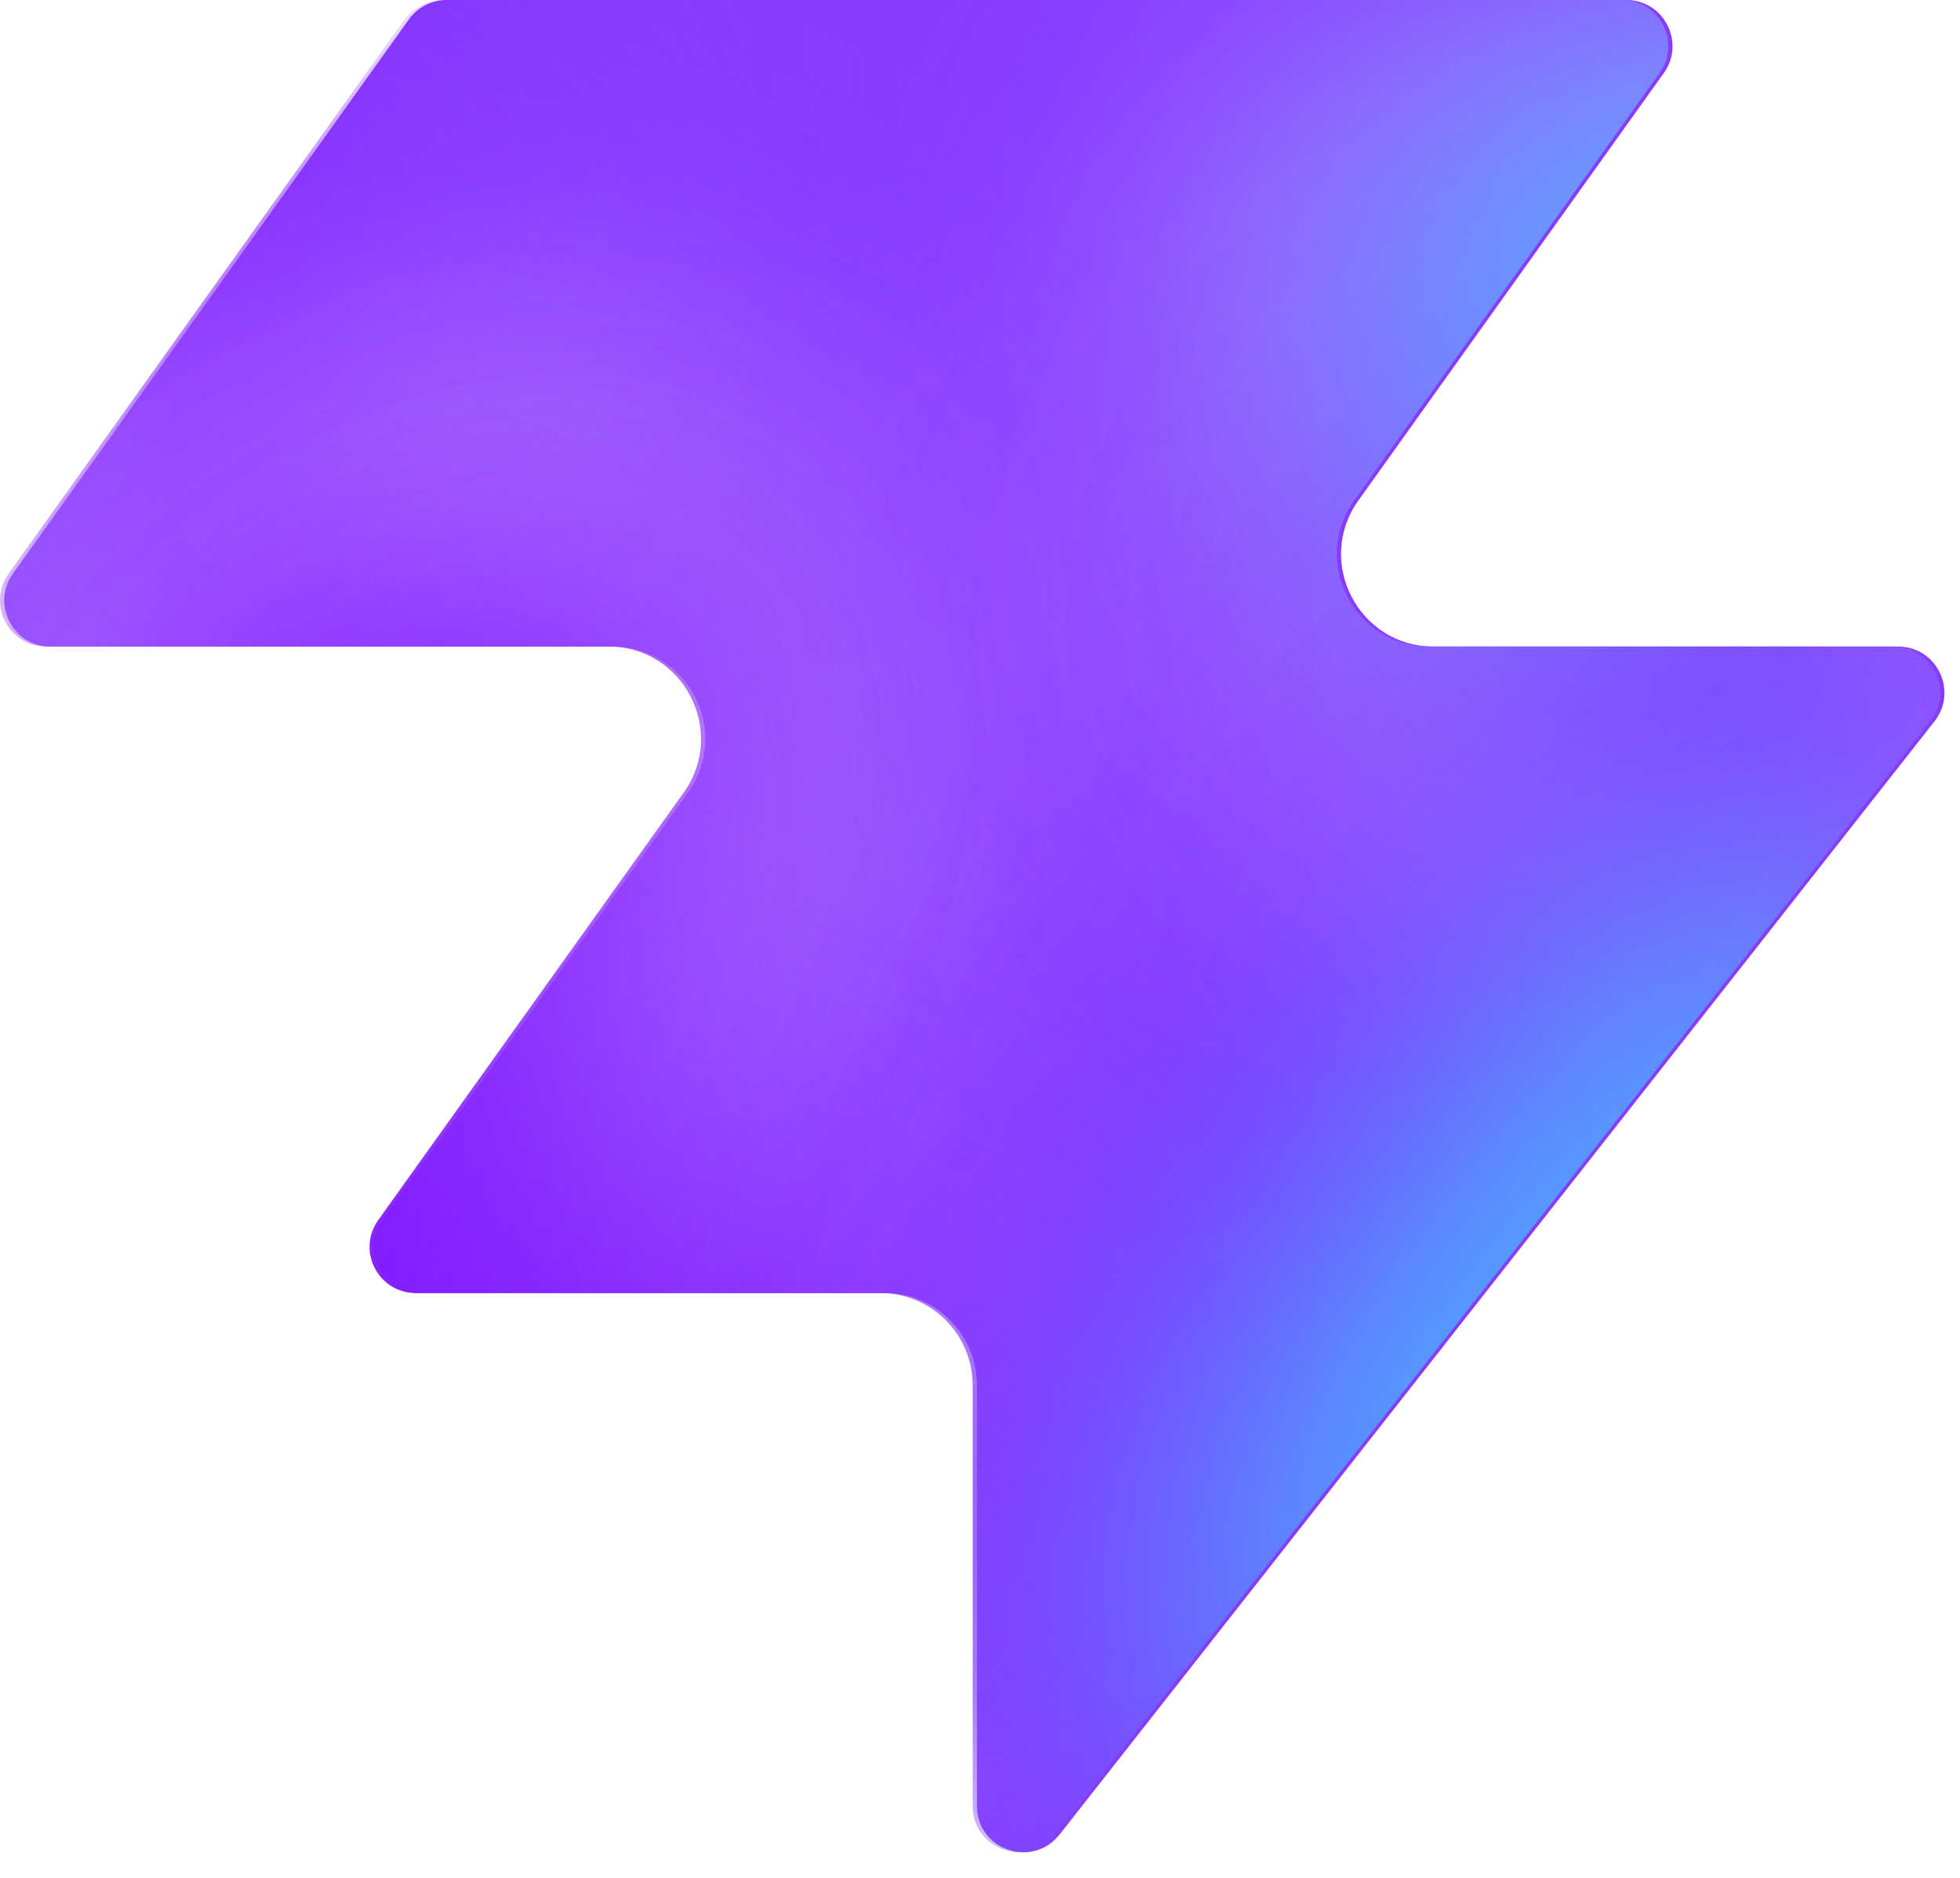
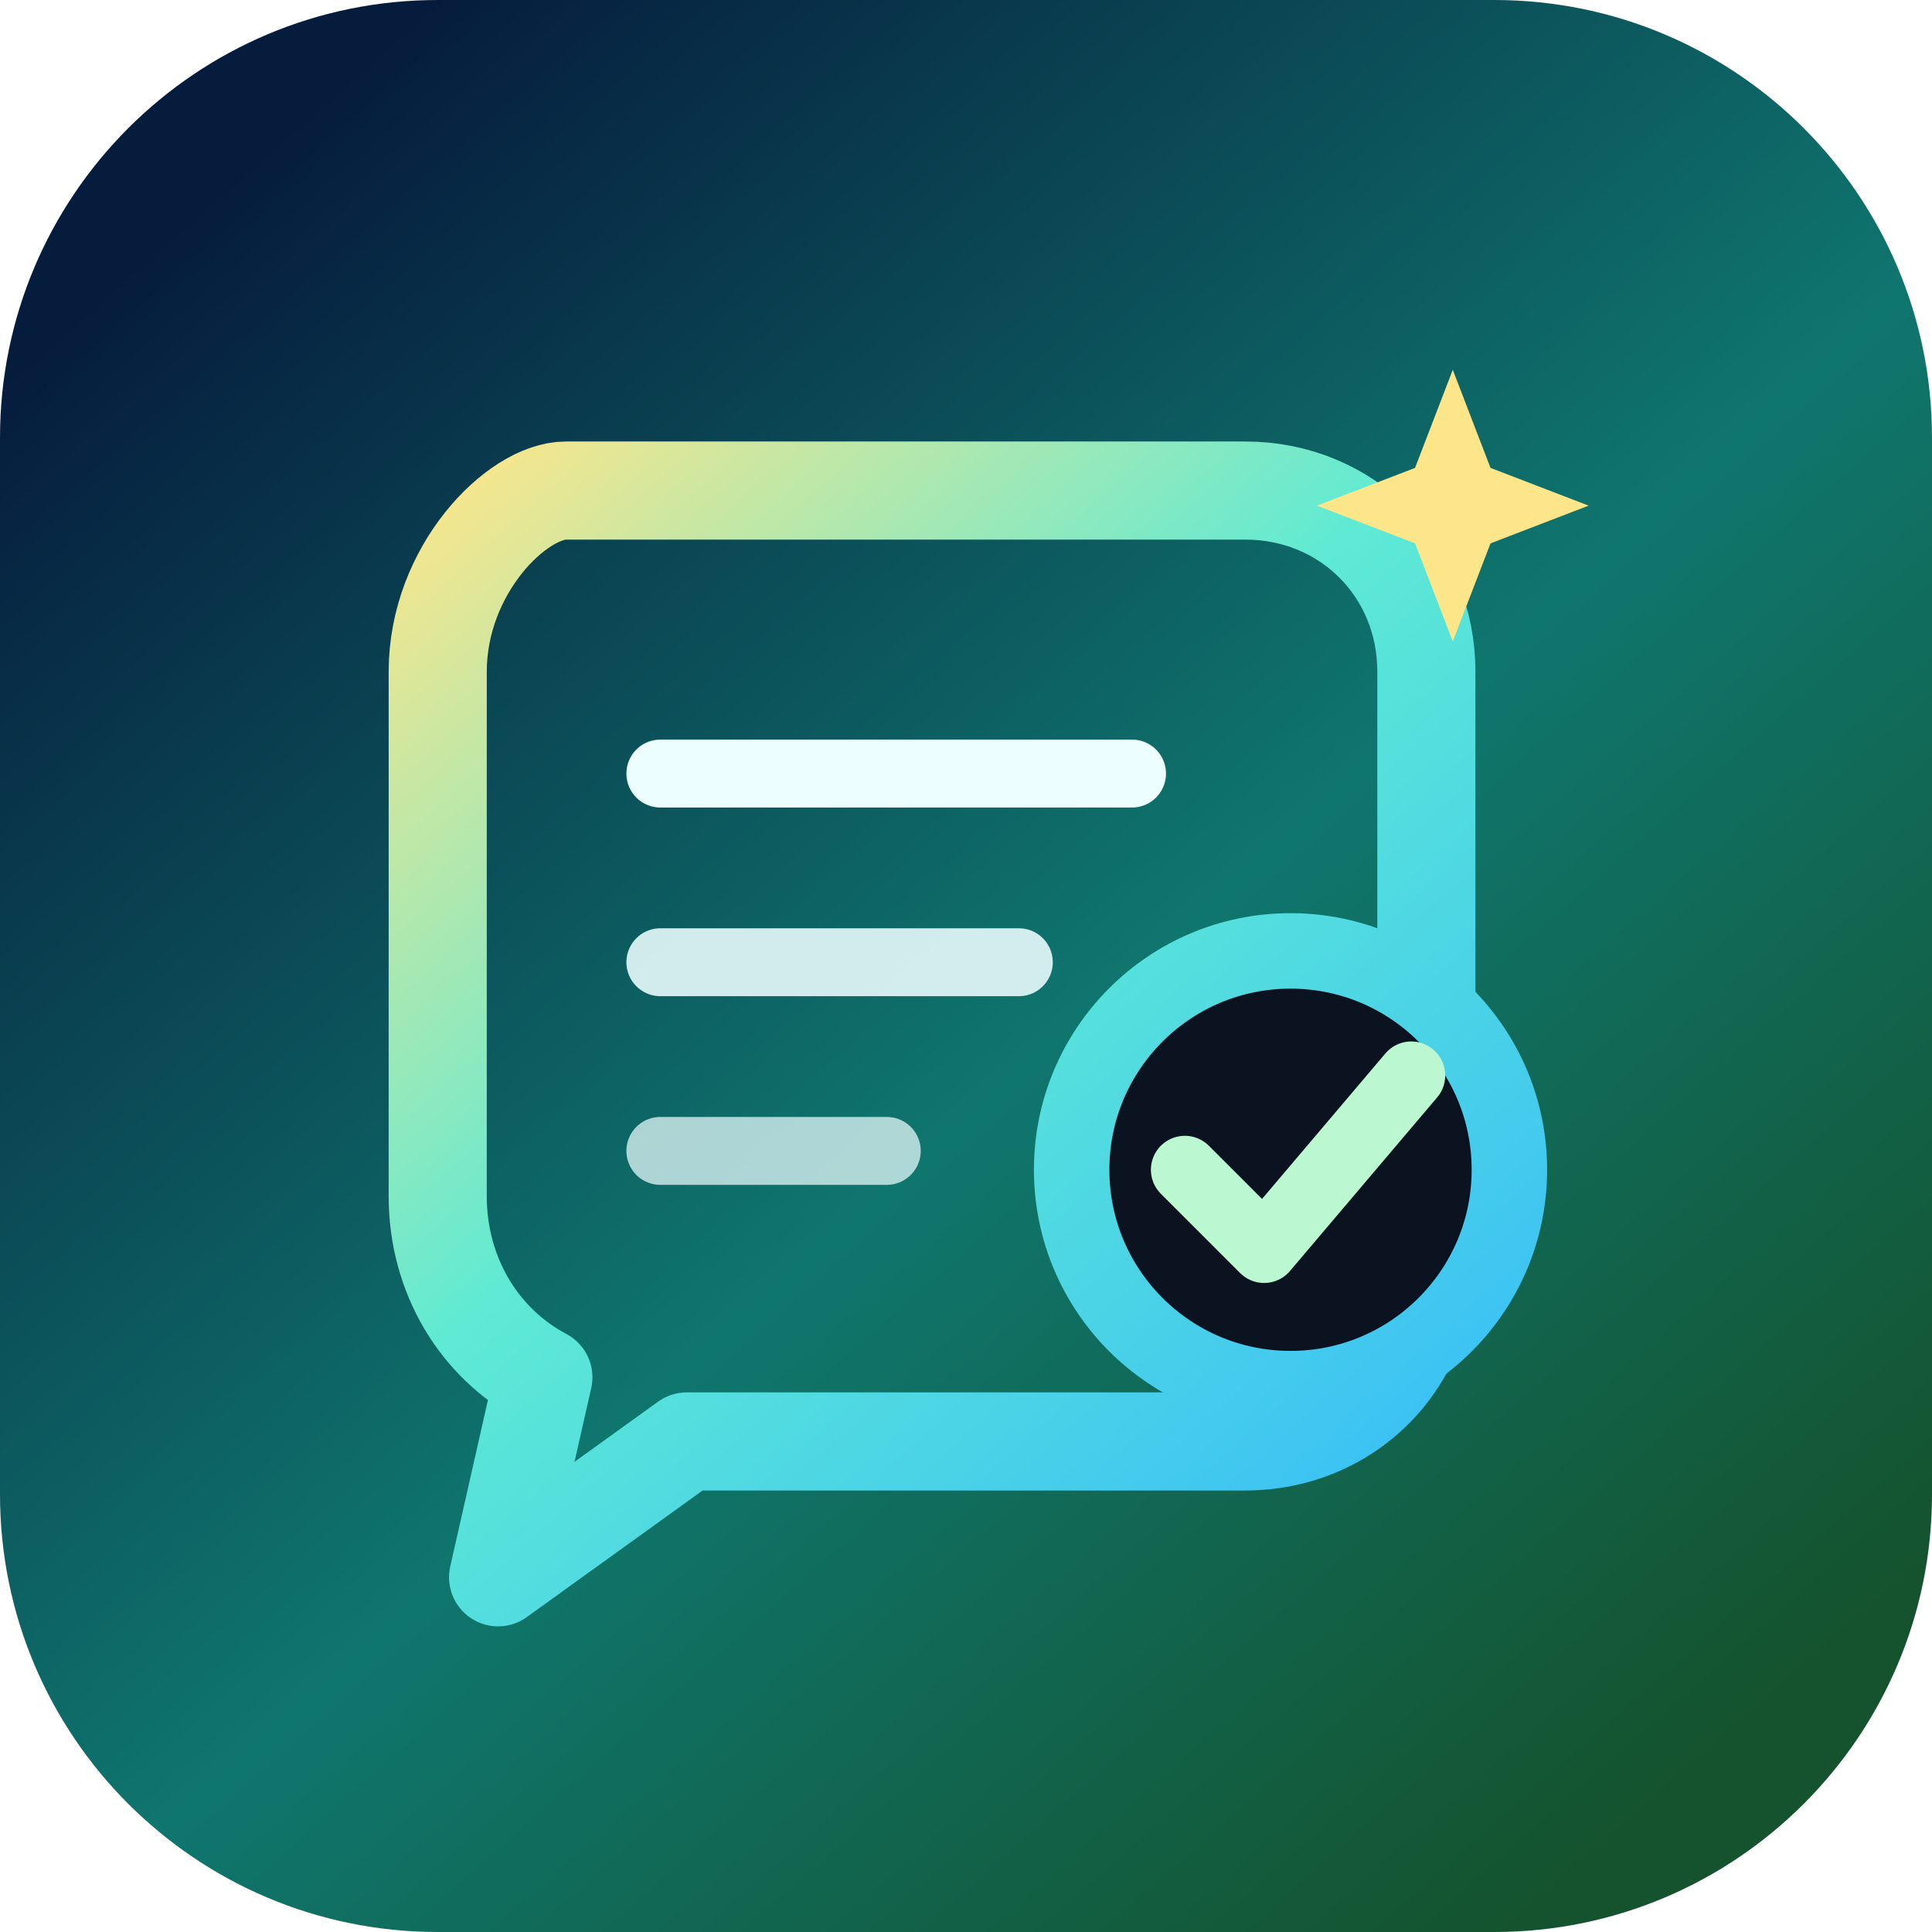
- <svg xmlns="http://www.w3.org/2000/svg" width="48" height="46" fill="none" viewBox="0 0 48 46">
-   <path fill="#863bff" d="M25.946 44.938c-.664.845-2.021.375-2.021-.698V33.937a2.26 2.26 0 0 0-2.262-2.262H10.287c-.92 0-1.456-1.04-.92-1.788l7.48-10.471c1.07-1.497 0-3.578-1.842-3.578H1.237c-.92 0-1.456-1.04-.92-1.788L10.013.474c.214-.297.556-.474.92-.474h28.894c.92 0 1.456 1.04.92 1.788l-7.48 10.471c-1.07 1.498 0 3.579 1.842 3.579h11.377c.943 0 1.473 1.088.89 1.83L25.947 44.94z" style="fill:#863bff;fill:color(display-p3 .525 .23 1);fill-opacity:1" />
-   <mask id="a" width="48" height="46" x="0" y="0" maskUnits="userSpaceOnUse" style="mask-type:alpha">
-     <path fill="#000" d="M25.842 44.938c-.664.844-2.021.375-2.021-.698V33.937a2.26 2.26 0 0 0-2.262-2.262H10.183c-.92 0-1.456-1.04-.92-1.788l7.48-10.471c1.07-1.498 0-3.579-1.842-3.579H1.133c-.92 0-1.456-1.04-.92-1.787L9.91.473c.214-.297.556-.474.92-.474h28.894c.92 0 1.456 1.04.92 1.788l-7.48 10.471c-1.07 1.498 0 3.578 1.842 3.578h11.377c.943 0 1.473 1.088.89 1.832L25.843 44.94z" style="fill:#000;fill-opacity:1" />
-   </mask>
-   <g mask="url(#a)">
-     <g filter="url(#b)">
-       <ellipse cx="5.508" cy="14.704" fill="#ede6ff" rx="5.508" ry="14.704" style="fill:#ede6ff;fill:color(display-p3 .927 .903 1);fill-opacity:1" transform="matrix(.00324 1 1 -.00324 -4.47 31.516)" />
-     </g>
-     <g filter="url(#c)">
-       <ellipse cx="10.399" cy="29.851" fill="#ede6ff" rx="10.399" ry="29.851" style="fill:#ede6ff;fill:color(display-p3 .927 .903 1);fill-opacity:1" transform="matrix(.00324 1 1 -.00324 -39.328 7.883)" />
-     </g>
-     <g filter="url(#d)">
-       <ellipse cx="5.508" cy="30.487" fill="#7e14ff" rx="5.508" ry="30.487" style="fill:#7e14ff;fill:color(display-p3 .492 .077 1);fill-opacity:1" transform="rotate(89.814 -25.913 -14.639)scale(1 -1)" />
-     </g>
-     <g filter="url(#e)">
-       <ellipse cx="5.508" cy="30.599" fill="#7e14ff" rx="5.508" ry="30.599" style="fill:#7e14ff;fill:color(display-p3 .492 .077 1);fill-opacity:1" transform="rotate(89.814 -32.644 -3.334)scale(1 -1)" />
-     </g>
-     <g filter="url(#f)">
-       <ellipse cx="5.508" cy="30.599" fill="#7e14ff" rx="5.508" ry="30.599" style="fill:#7e14ff;fill:color(display-p3 .492 .077 1);fill-opacity:1" transform="matrix(.00324 1 1 -.00324 -34.34 30.47)" />
-     </g>
-     <g filter="url(#g)">
-       <ellipse cx="14.072" cy="22.078" fill="#ede6ff" rx="14.072" ry="22.078" style="fill:#ede6ff;fill:color(display-p3 .927 .903 1);fill-opacity:1" transform="rotate(93.35 24.506 48.493)scale(-1 1)" />
-     </g>
-     <g filter="url(#h)">
-       <ellipse cx="3.47" cy="21.501" fill="#7e14ff" rx="3.47" ry="21.501" style="fill:#7e14ff;fill:color(display-p3 .492 .077 1);fill-opacity:1" transform="rotate(89.009 28.708 47.59)scale(-1 1)" />
-     </g>
-     <g filter="url(#i)">
-       <ellipse cx="3.47" cy="21.501" fill="#7e14ff" rx="3.47" ry="21.501" style="fill:#7e14ff;fill:color(display-p3 .492 .077 1);fill-opacity:1" transform="rotate(89.009 28.708 47.59)scale(-1 1)" />
-     </g>
-     <g filter="url(#j)">
-       <ellipse cx=".387" cy="8.972" fill="#7e14ff" rx="4.407" ry="29.108" style="fill:#7e14ff;fill:color(display-p3 .492 .077 1);fill-opacity:1" transform="rotate(39.51 .387 8.972)" />
-     </g>
-     <g filter="url(#k)">
-       <ellipse cx="47.523" cy="-6.092" fill="#7e14ff" rx="4.407" ry="29.108" style="fill:#7e14ff;fill:color(display-p3 .492 .077 1);fill-opacity:1" transform="rotate(37.892 47.523 -6.092)" />
-     </g>
-     <g filter="url(#l)">
-       <ellipse cx="41.412" cy="6.333" fill="#47bfff" rx="5.971" ry="9.665" style="fill:#47bfff;fill:color(display-p3 .28 .748 1);fill-opacity:1" transform="rotate(37.892 41.412 6.333)" />
-     </g>
-     <g filter="url(#m)">
-       <ellipse cx="-1.879" cy="38.332" fill="#7e14ff" rx="4.407" ry="29.108" style="fill:#7e14ff;fill:color(display-p3 .492 .077 1);fill-opacity:1" transform="rotate(37.892 -1.88 38.332)" />
-     </g>
-     <g filter="url(#n)">
-       <ellipse cx="-1.879" cy="38.332" fill="#7e14ff" rx="4.407" ry="29.108" style="fill:#7e14ff;fill:color(display-p3 .492 .077 1);fill-opacity:1" transform="rotate(37.892 -1.88 38.332)" />
-     </g>
-     <g filter="url(#o)">
-       <ellipse cx="35.651" cy="29.907" fill="#7e14ff" rx="4.407" ry="29.108" style="fill:#7e14ff;fill:color(display-p3 .492 .077 1);fill-opacity:1" transform="rotate(37.892 35.651 29.907)" />
-     </g>
-     <g filter="url(#p)">
-       <ellipse cx="38.418" cy="32.4" fill="#47bfff" rx="5.971" ry="15.297" style="fill:#47bfff;fill:color(display-p3 .28 .748 1);fill-opacity:1" transform="rotate(37.892 38.418 32.4)" />
-     </g>
-   </g>
+ <svg xmlns="http://www.w3.org/2000/svg" viewBox="0 0 512 512">
  <defs>
-     <filter id="b" width="60.045" height="41.654" x="-19.77" y="16.149" color-interpolation-filters="sRGB" filterUnits="userSpaceOnUse">
-       <feFlood flood-opacity="0" result="BackgroundImageFix" />
-       <feBlend in="SourceGraphic" in2="BackgroundImageFix" result="shape" />
-       <feGaussianBlur result="effect1_foregroundBlur_2002_17158" stdDeviation="7.659" />
-     </filter>
-     <filter id="c" width="90.34" height="51.437" x="-54.613" y="-7.533" color-interpolation-filters="sRGB" filterUnits="userSpaceOnUse">
-       <feFlood flood-opacity="0" result="BackgroundImageFix" />
-       <feBlend in="SourceGraphic" in2="BackgroundImageFix" result="shape" />
-       <feGaussianBlur result="effect1_foregroundBlur_2002_17158" stdDeviation="7.659" />
-     </filter>
-     <filter id="d" width="79.355" height="29.4" x="-49.64" y="2.03" color-interpolation-filters="sRGB" filterUnits="userSpaceOnUse">
-       <feFlood flood-opacity="0" result="BackgroundImageFix" />
-       <feBlend in="SourceGraphic" in2="BackgroundImageFix" result="shape" />
-       <feGaussianBlur result="effect1_foregroundBlur_2002_17158" stdDeviation="4.596" />
-     </filter>
-     <filter id="e" width="79.579" height="29.4" x="-45.045" y="20.029" color-interpolation-filters="sRGB" filterUnits="userSpaceOnUse">
-       <feFlood flood-opacity="0" result="BackgroundImageFix" />
-       <feBlend in="SourceGraphic" in2="BackgroundImageFix" result="shape" />
-       <feGaussianBlur result="effect1_foregroundBlur_2002_17158" stdDeviation="4.596" />
-     </filter>
-     <filter id="f" width="79.579" height="29.4" x="-43.513" y="21.178" color-interpolation-filters="sRGB" filterUnits="userSpaceOnUse">
-       <feFlood flood-opacity="0" result="BackgroundImageFix" />
-       <feBlend in="SourceGraphic" in2="BackgroundImageFix" result="shape" />
-       <feGaussianBlur result="effect1_foregroundBlur_2002_17158" stdDeviation="4.596" />
-     </filter>
-     <filter id="g" width="74.749" height="58.852" x="15.756" y="-17.901" color-interpolation-filters="sRGB" filterUnits="userSpaceOnUse">
-       <feFlood flood-opacity="0" result="BackgroundImageFix" />
-       <feBlend in="SourceGraphic" in2="BackgroundImageFix" result="shape" />
-       <feGaussianBlur result="effect1_foregroundBlur_2002_17158" stdDeviation="7.659" />
-     </filter>
-     <filter id="h" width="61.377" height="25.362" x="23.548" y="2.284" color-interpolation-filters="sRGB" filterUnits="userSpaceOnUse">
-       <feFlood flood-opacity="0" result="BackgroundImageFix" />
-       <feBlend in="SourceGraphic" in2="BackgroundImageFix" result="shape" />
-       <feGaussianBlur result="effect1_foregroundBlur_2002_17158" stdDeviation="4.596" />
-     </filter>
-     <filter id="i" width="61.377" height="25.362" x="23.548" y="2.284" color-interpolation-filters="sRGB" filterUnits="userSpaceOnUse">
-       <feFlood flood-opacity="0" result="BackgroundImageFix" />
-       <feBlend in="SourceGraphic" in2="BackgroundImageFix" result="shape" />
-       <feGaussianBlur result="effect1_foregroundBlur_2002_17158" stdDeviation="4.596" />
-     </filter>
-     <filter id="j" width="56.045" height="63.649" x="-27.636" y="-22.853" color-interpolation-filters="sRGB" filterUnits="userSpaceOnUse">
-       <feFlood flood-opacity="0" result="BackgroundImageFix" />
-       <feBlend in="SourceGraphic" in2="BackgroundImageFix" result="shape" />
-       <feGaussianBlur result="effect1_foregroundBlur_2002_17158" stdDeviation="4.596" />
-     </filter>
-     <filter id="k" width="54.814" height="64.646" x="20.116" y="-38.415" color-interpolation-filters="sRGB" filterUnits="userSpaceOnUse">
-       <feFlood flood-opacity="0" result="BackgroundImageFix" />
-       <feBlend in="SourceGraphic" in2="BackgroundImageFix" result="shape" />
-       <feGaussianBlur result="effect1_foregroundBlur_2002_17158" stdDeviation="4.596" />
-     </filter>
-     <filter id="l" width="33.541" height="35.313" x="24.641" y="-11.323" color-interpolation-filters="sRGB" filterUnits="userSpaceOnUse">
-       <feFlood flood-opacity="0" result="BackgroundImageFix" />
-       <feBlend in="SourceGraphic" in2="BackgroundImageFix" result="shape" />
-       <feGaussianBlur result="effect1_foregroundBlur_2002_17158" stdDeviation="4.596" />
-     </filter>
-     <filter id="m" width="54.814" height="64.646" x="-29.286" y="6.009" color-interpolation-filters="sRGB" filterUnits="userSpaceOnUse">
-       <feFlood flood-opacity="0" result="BackgroundImageFix" />
-       <feBlend in="SourceGraphic" in2="BackgroundImageFix" result="shape" />
-       <feGaussianBlur result="effect1_foregroundBlur_2002_17158" stdDeviation="4.596" />
-     </filter>
-     <filter id="n" width="54.814" height="64.646" x="-29.286" y="6.009" color-interpolation-filters="sRGB" filterUnits="userSpaceOnUse">
-       <feFlood flood-opacity="0" result="BackgroundImageFix" />
-       <feBlend in="SourceGraphic" in2="BackgroundImageFix" result="shape" />
-       <feGaussianBlur result="effect1_foregroundBlur_2002_17158" stdDeviation="4.596" />
-     </filter>
-     <filter id="o" width="54.814" height="64.646" x="8.244" y="-2.416" color-interpolation-filters="sRGB" filterUnits="userSpaceOnUse">
-       <feFlood flood-opacity="0" result="BackgroundImageFix" />
-       <feBlend in="SourceGraphic" in2="BackgroundImageFix" result="shape" />
-       <feGaussianBlur result="effect1_foregroundBlur_2002_17158" stdDeviation="4.596" />
-     </filter>
-     <filter id="p" width="39.409" height="43.623" x="18.713" y="10.588" color-interpolation-filters="sRGB" filterUnits="userSpaceOnUse">
-       <feFlood flood-opacity="0" result="BackgroundImageFix" />
-       <feBlend in="SourceGraphic" in2="BackgroundImageFix" result="shape" />
-       <feGaussianBlur result="effect1_foregroundBlur_2002_17158" stdDeviation="4.596" />
-     </filter>
+     <linearGradient id="bg1" x1="70" y1="40" x2="450" y2="470" gradientUnits="userSpaceOnUse">
+       <stop offset="0" stop-color="#061C3D" />
+       <stop offset="0.55" stop-color="#0F766E" />
+       <stop offset="1" stop-color="#14532D" />
+     </linearGradient>
+     <linearGradient id="m1" x1="130" y1="110" x2="390" y2="400" gradientUnits="userSpaceOnUse">
+       <stop offset="0" stop-color="#FDE68A" />
+       <stop offset="0.45" stop-color="#5EEAD4" />
+       <stop offset="1" stop-color="#38BDF8" />
+     </linearGradient>
  </defs>
+   <rect width="512" height="512" rx="116" fill="url(#bg1)" />
+   <path d="M150 130H330C357 130 378 151 378 178V334C378 361 357 382 330 382H182L132 418L144 365C127 356 116 338 116 317V178C116 151 137 130 150 130Z" fill="none" stroke="url(#m1)" stroke-width="26" stroke-linejoin="round" />
+   <path d="M175 205H300" stroke="#ECFEFF" stroke-width="18" stroke-linecap="round" />
+   <path d="M175 255H270" stroke="#ECFEFF" stroke-width="18" stroke-linecap="round" opacity=".88" />
+   <path d="M175 305H235" stroke="#ECFEFF" stroke-width="18" stroke-linecap="round" opacity=".72" />
+   <circle cx="342" cy="310" r="58" fill="#0B1220" stroke="url(#m1)" stroke-width="20" />
+   <path d="M314 310L335 331L374 285" fill="none" stroke="#BBF7D0" stroke-width="18" stroke-linecap="round" stroke-linejoin="round" />
+   <path d="M385 98L395 124L421 134L395 144L385 170L375 144L349 134L375 124L385 98Z" fill="#FDE68A" />
</svg>
